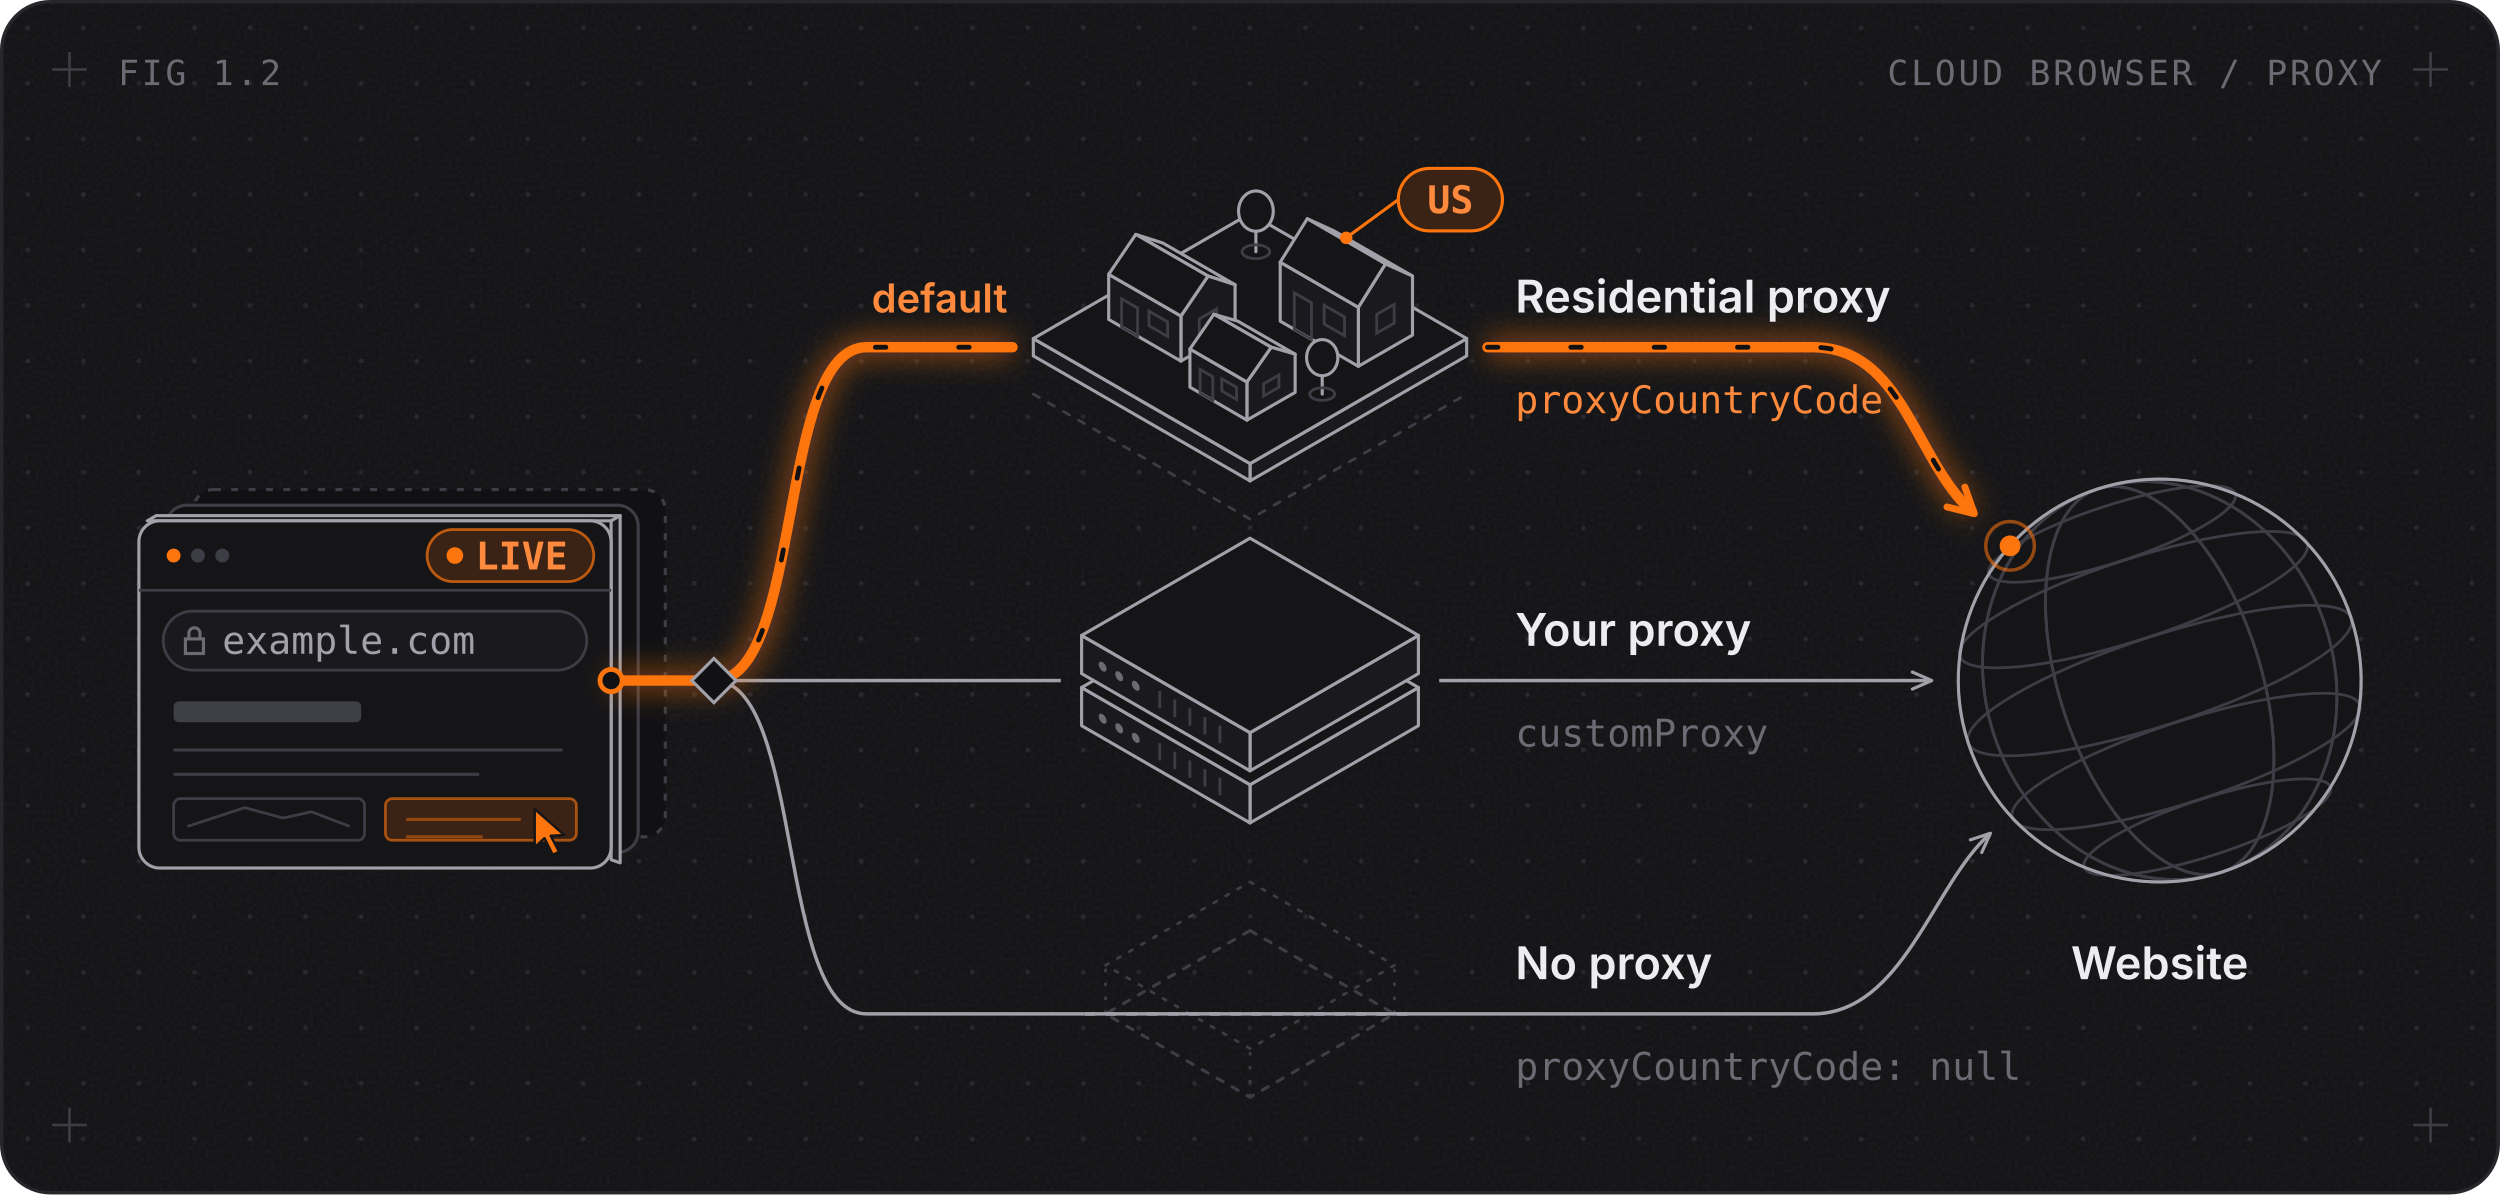
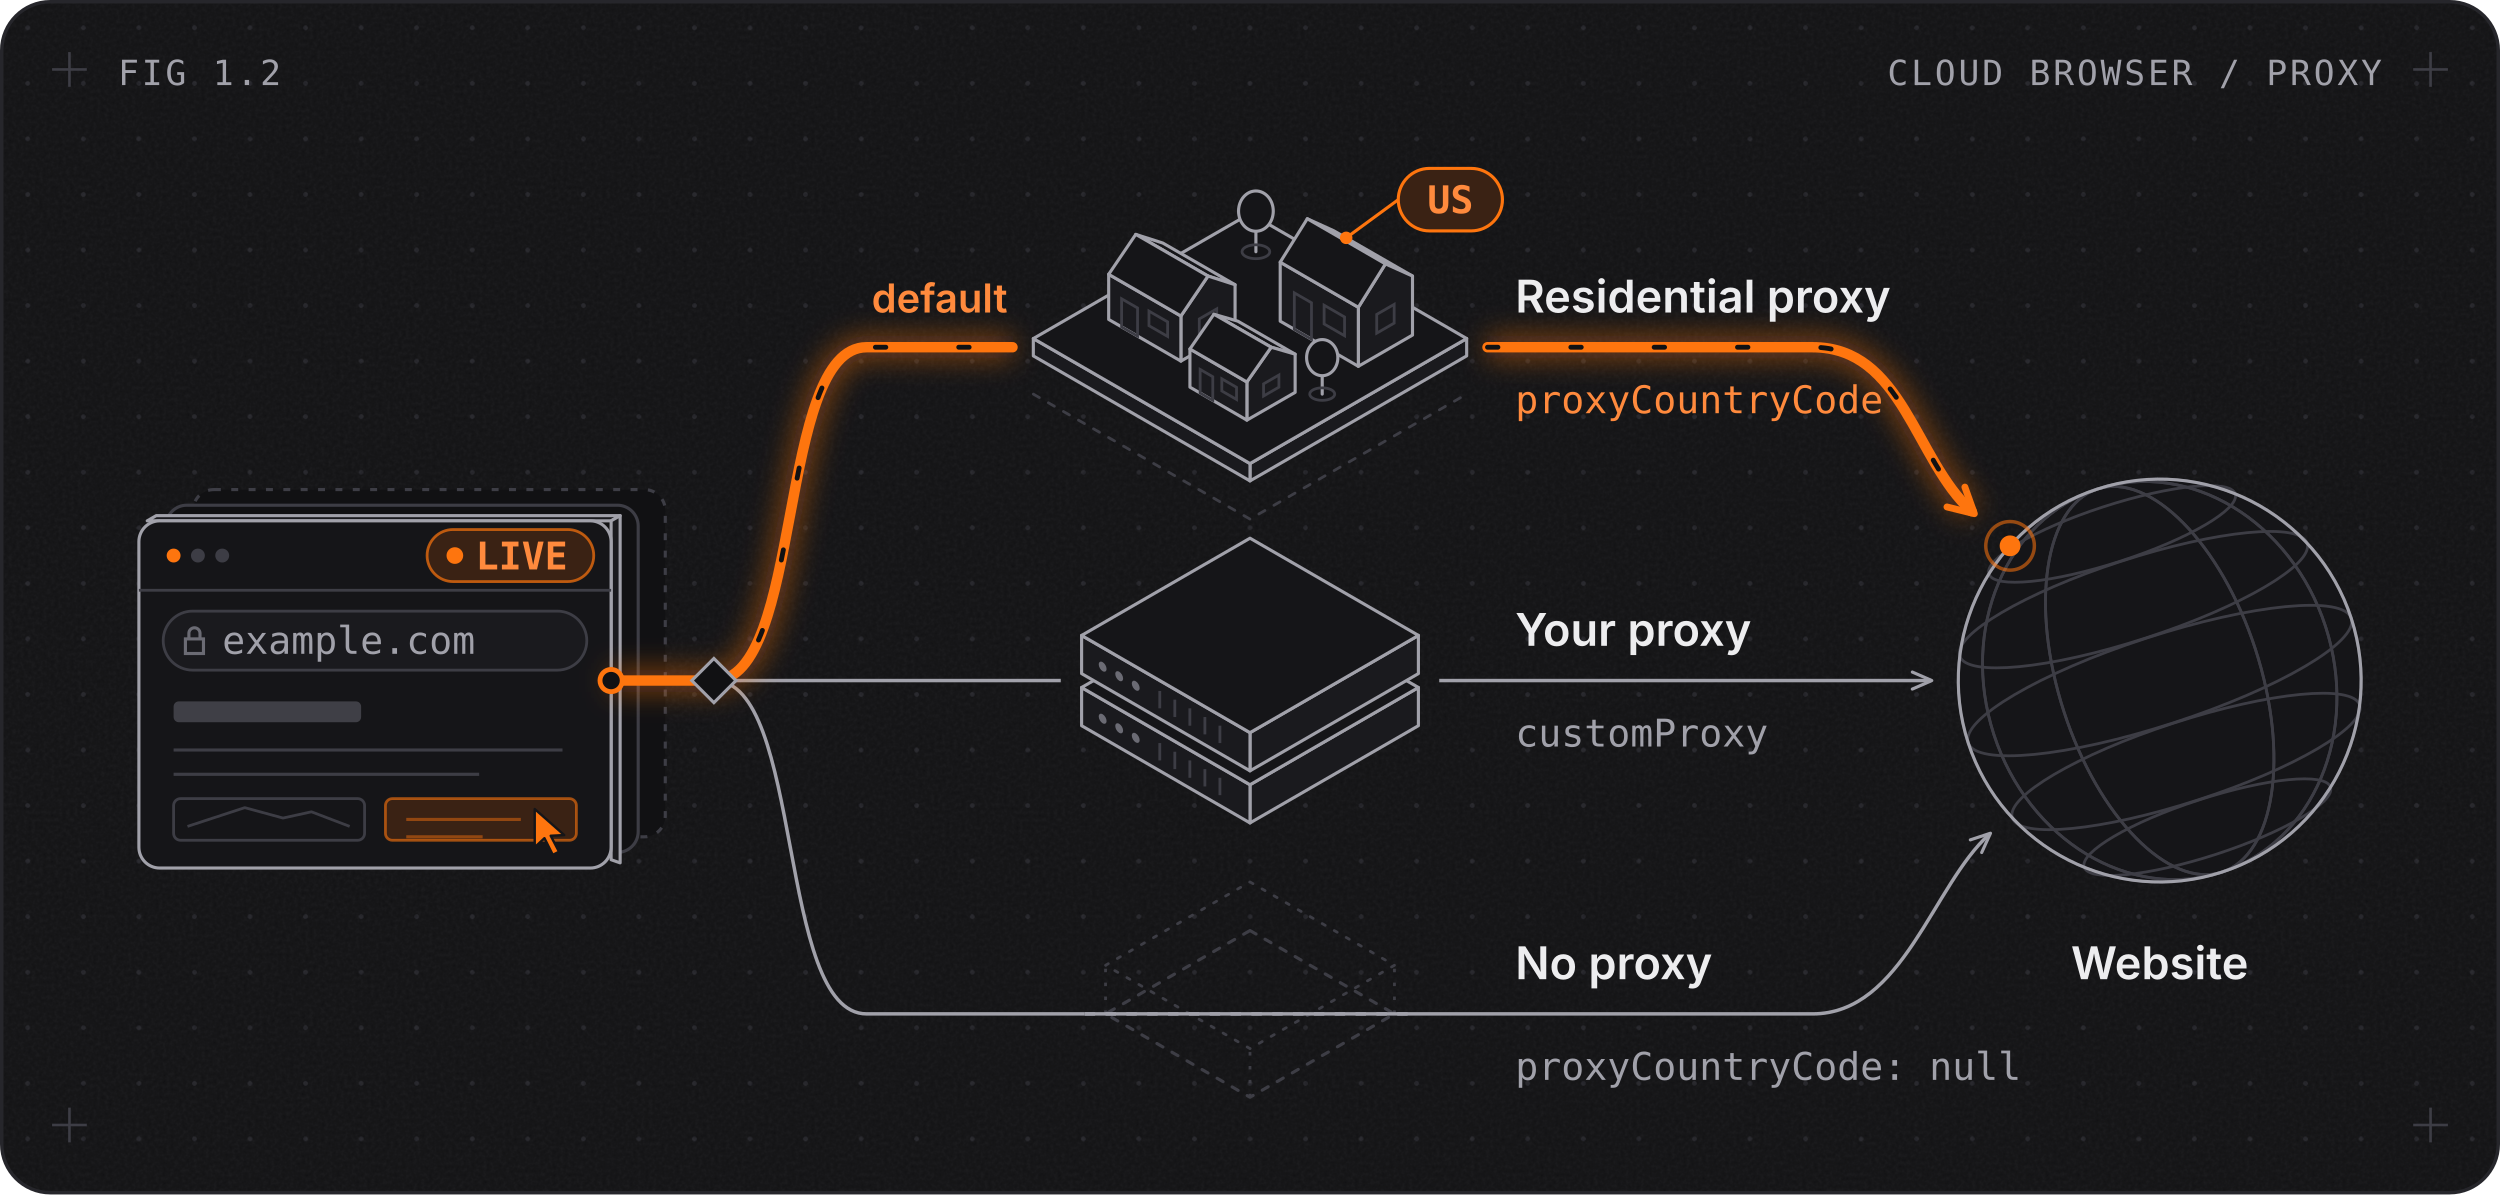
<svg xmlns="http://www.w3.org/2000/svg" viewBox="0 0 720 344" width="720" height="344" role="img" aria-labelledby="t d" fill="none">
  <style>.s{font-family:Geist, Inter, -apple-system, BlinkMacSystemFont, 'Segoe UI', Helvetica, Arial, sans-serif}.m{font-family:'Geist Mono', ui-monospace, SFMono-Regular, Menlo, monospace}text{font-kerning:normal}@keyframes fr{to{stroke-dashoffset:-24}}@keyframes cur{0%,100%{transform:translate(0,0)}35%,55%{transform:translate(-30px,-14px)}75%{transform:translate(-8px,-24px)}}@keyframes live{0%,100%{fill-opacity:1}50%{fill-opacity:.25}}@keyframes c0{0%,23%{fill-opacity:1}25%,98%{fill-opacity:0}100%{fill-opacity:1}}@keyframes cn{0%{fill-opacity:0}2%,23%{fill-opacity:1}25%,100%{fill-opacity:0}}@keyframes ping{0%{stroke-opacity:.9;r:4}70%,100%{stroke-opacity:0;r:13}}@media (prefers-reduced-motion:no-preference){.pk{animation:fr 1.2s linear infinite}.cur{animation:cur 6s ease-in-out infinite}.live{animation:live 1.6s ease-in-out infinite}.cc0{animation:c0 12s linear infinite}.cc1{animation:cn 12s linear 3s infinite}.cc2{animation:cn 12s linear 6s infinite}.cc3{animation:cn 12s linear 9s infinite}.ping{animation:ping 2.4s ease-out infinite}}@keyframes spin{0%{transform:scaleX(0)}16.7%{transform:scaleX(.5)}33.3%{transform:scaleX(.866)}50%{transform:scaleX(1)}66.7%{transform:scaleX(.866)}83.3%{transform:scaleX(.5)}100%{transform:scaleX(0)}}.man{display:none}@media (prefers-reduced-motion:no-preference){.mst{display:none}.man{display:inline}.mer{transform-origin:622px 196px;transform-box:view-box;animation:spin 18s linear infinite}}</style>
  <defs>
    <pattern id="dots" width="16" height="16" patternUnits="userSpaceOnUse">
      <circle cx="8" cy="8" r="0.7" fill="#232328" />
    </pattern>
    <filter id="grain" x="0" y="0" width="100%" height="100%">
      <feTurbulence type="fractalNoise" baseFrequency="0.9" numOctaves="2" seed="7" stitchTiles="stitch" />
      <feColorMatrix values="0 0 0 0 0.5  0 0 0 0 0.5  0 0 0 0 0.5  0 0 0 0.07 0" />
    </filter>
    <clipPath id="card">
      <rect x="0.5" y="0.5" width="719" height="343" rx="14" />
    </clipPath>
    <marker id="ah" viewBox="0 0 10 10" refX="8.5" refY="5" markerWidth="7" markerHeight="7" orient="auto-start-reverse">
      <path d="M1 1.5 L9 5 L1 8.5" stroke="#A1A1AA" stroke-width="1.3" fill="none" stroke-linecap="round" stroke-linejoin="round" />
    </marker>
    <marker id="ao" viewBox="0 0 10 10" refX="7" refY="5" markerWidth="11" markerHeight="11" markerUnits="userSpaceOnUse" orient="auto">
      <path d="M1.5 1.5 L8 5 L1.5 8.5" stroke="#FE750E" stroke-width="1.8" fill="none" stroke-linecap="round" stroke-linejoin="round" />
    </marker>
    <filter id="glow" filterUnits="userSpaceOnUse" x="0" y="0" width="720" height="344">
      <feGaussianBlur stdDeviation="4" />
    </filter>
  </defs>
  <rect x="0.5" y="0.5" width="719" height="343" rx="14" fill="#111113" />
  <g clip-path="url(#card)">
    <rect width="720" height="344" fill="url(#dots)" />
    <rect width="720" height="344" filter="url(#grain)" />
  </g>
  <rect x="0.5" y="0.5" width="719" height="343" rx="14" fill="none" stroke="#26262B" />
  <path d="M15 20h10M20 15v10" stroke="#3D3D45" stroke-width="0.75" />
  <path d="M695 20h10M700 15v10" stroke="#3D3D45" stroke-width="0.75" />
  <path d="M15 324h10M20 319v10" stroke="#3D3D45" stroke-width="0.75" />
  <path d="M695 324h10M700 319v10" stroke="#3D3D45" stroke-width="0.75" />
-   <text x="34.0" y="24.5" font-size="10" fill="#6B6B74" letter-spacing="0.08em" class="m">FIG 1.2</text>
-   <text x="686.0" y="24.5" font-size="10" fill="#6B6B74" text-anchor="end" letter-spacing="0.08em" class="m">CLOUD BROWSER / PROXY</text>
+   <text x="34.0" y="24.5" font-size="10" fill="#A1A1AA" letter-spacing="0.08em" class="m">FIG 1.2</text>
+   <text x="686.0" y="24.5" font-size="10" fill="#A1A1AA" text-anchor="end" letter-spacing="0.08em" class="m">CLOUD BROWSER / PROXY</text>
  <rect x="55.6" y="141.0" width="136" height="100" rx="6" fill="#111113" stroke="#3D3D45" stroke-width="0.9" stroke-dasharray="2 3" />
  <rect x="47.8" y="145.5" width="136" height="100" rx="6" fill="#111113" stroke="#3D3D45" stroke-width="0.9" />
  <polygon points="42.4,150.0 176.0,150.0 178.6,148.5 45.0,148.5" fill="#1A1A1E" stroke="#A1A1AA" stroke-width="0.9" stroke-linejoin="round" stroke-linecap="round" />
  <polygon points="176.0,150.0 178.6,148.5 178.6,248.5 176.0,247.6" fill="#1A1A1E" stroke="#A1A1AA" stroke-width="0.9" stroke-linejoin="round" stroke-linecap="round" />
  <rect x="40" y="150" width="136" height="100" rx="6" fill="#151518" stroke="#A1A1AA" stroke-width="0.9" />
  <line x1="40" y1="170" x2="176" y2="170" stroke="#3D3D45" stroke-width="0.8" />
  <circle cx="50" cy="160.0" r="2" fill="#FE750E" />
  <circle cx="57" cy="160.0" r="2" fill="#3D3D45" />
  <circle cx="64" cy="160.0" r="2" fill="#3D3D45" />
  <rect x="123" y="152.5" width="48" height="15" rx="7.5" fill="#3A2214" stroke="#FE750E" stroke-width="0.8" stroke-opacity=".7" />
  <circle class="live" cx="131" cy="160" r="2.4" fill="#FE750E" />
  <text x="137.0" y="164.0" font-size="11" fill="#FF8A3D" font-weight="600" class="m">LIVE</text>
  <rect x="47" y="176" width="122" height="17" rx="8.5" fill="#1A1A1E" stroke="#3D3D45" stroke-width="0.8" />
  <path d="M53.4 184.0h5.2v4.2h-5.2zM54.4 184.0v-1.6a1.6 1.6 0 0 1 3.2 0v1.6" stroke="#6B6B74" stroke-width="0.9" />
  <text x="64.0" y="188.3" font-size="11" fill="#A1A1AA" class="m">example.com</text>
  <rect x="50" y="202" width="54" height="6" rx="1.5" fill="#6B6B74" fill-opacity=".5" />
  <line x1="50" y1="216" x2="162" y2="216" stroke="#3D3D45" stroke-width="0.9" />
  <line x1="50" y1="223" x2="138" y2="223" stroke="#3D3D45" stroke-width="0.9" />
  <rect x="50" y="230" width="55.0" height="12" rx="2" stroke="#3D3D45" stroke-width="0.8" />
  <path d="M54 238 l16.5 -5.4 l11.0 3.0 l8.2 -1.8 l11.0 4.2" stroke="#3D3D45" stroke-width="0.8" stroke-linejoin="round" />
  <rect x="111.0" y="230" width="55.0" height="12" rx="2" fill="#3A2214" stroke="#FE750E" stroke-width="0.8" stroke-opacity=".6" />
  <line x1="117.0" y1="236" x2="150.0" y2="236" stroke="#FE750E" stroke-opacity=".45" stroke-width="0.9" />
  <line x1="117.0" y1="241" x2="139.0" y2="241" stroke="#FE750E" stroke-opacity=".45" stroke-width="0.9" />
  <path class="cur" d="M154 233 l0 11 l2.8 -2.6 l2.4 4.8 l1.8 -0.9 l-2.4 -4.6 l3.9 -0.2z" fill="#FE750E" stroke="#151518" stroke-width="0.7" stroke-linejoin="round" />
  <g transform="rotate(-18 622 196)">
    <circle cx="622" cy="196" r="58" fill="#151518" />
    <ellipse cx="622" cy="240.4" rx="37.3" ry="8.2" stroke="#3D3D45" stroke-width="0.8" />
    <ellipse cx="622" cy="220.5" rx="52.6" ry="11.6" stroke="#3D3D45" stroke-width="0.8" />
    <ellipse cx="622" cy="196.0" rx="58.0" ry="12.8" stroke="#3D3D45" stroke-width="0.8" />
    <ellipse cx="622" cy="171.5" rx="52.6" ry="11.6" stroke="#3D3D45" stroke-width="0.8" />
    <ellipse cx="622" cy="151.6" rx="37.3" ry="8.2" stroke="#3D3D45" stroke-width="0.8" />
    <g class="mst">
      <ellipse cx="622" cy="196" rx="0.00" ry="58" stroke="#3D3D45" stroke-width="0.8" />
      <ellipse cx="622" cy="196" rx="29.00" ry="58" stroke="#3D3D45" stroke-width="0.8" />
      <ellipse cx="622" cy="196" rx="50.23" ry="58" stroke="#3D3D45" stroke-width="0.8" />
      <ellipse cx="622" cy="196" rx="58.00" ry="58" stroke="#3D3D45" stroke-width="0.8" />
      <ellipse cx="622" cy="196" rx="50.23" ry="58" stroke="#3D3D45" stroke-width="0.8" />
      <ellipse cx="622" cy="196" rx="29.00" ry="58" stroke="#3D3D45" stroke-width="0.8" />
    </g>
    <g class="man" aria-hidden="true">
      <ellipse class="mer" style="animation-delay:0s" cx="622" cy="196" rx="58" ry="58" stroke="#3D3D45" stroke-width="0.8" vector-effect="non-scaling-stroke" />
      <ellipse class="mer" style="animation-delay:-3s" cx="622" cy="196" rx="58" ry="58" stroke="#3D3D45" stroke-width="0.8" vector-effect="non-scaling-stroke" />
      <ellipse class="mer" style="animation-delay:-6s" cx="622" cy="196" rx="58" ry="58" stroke="#3D3D45" stroke-width="0.8" vector-effect="non-scaling-stroke" />
      <ellipse class="mer" style="animation-delay:-9s" cx="622" cy="196" rx="58" ry="58" stroke="#3D3D45" stroke-width="0.8" vector-effect="non-scaling-stroke" />
      <ellipse class="mer" style="animation-delay:-12s" cx="622" cy="196" rx="58" ry="58" stroke="#3D3D45" stroke-width="0.8" vector-effect="non-scaling-stroke" />
      <ellipse class="mer" style="animation-delay:-15s" cx="622" cy="196" rx="58" ry="58" stroke="#3D3D45" stroke-width="0.8" vector-effect="non-scaling-stroke" />
    </g>
    <circle cx="622" cy="196" r="58" stroke="#A1A1AA" stroke-width="0.9" />
  </g>
  <path d="M205.6 196 H305.5" stroke="#A1A1AA" stroke-width="1" />
  <path d="M414.5 196 H556.0" stroke="#A1A1AA" stroke-width="1" marker-end="url(#ah)" />
  <path d="M205.6 196 C231.6 196 223.6 292 249.6 292 H312.4" stroke="#A1A1AA" stroke-width="1" />
  <polygon points="360.0,268.0 401.6,292.0 360.0,316.0 318.4,292.0" stroke="#3D3D45" stroke-width="0.9" stroke-dasharray="2 3" stroke-linejoin="round" stroke-linecap="round" />
  <polygon points="360.0,254.0 401.6,278.0 360.0,302.0 318.4,278.0" stroke="#3D3D45" stroke-width="0.8" stroke-dasharray="1 3" stroke-linejoin="round" stroke-linecap="round" />
  <line x1="318.4" y1="292.0" x2="318.4" y2="278.0" stroke="#3D3D45" stroke-width="0.8" stroke-dasharray="1 3" />
  <line x1="360.0" y1="316.0" x2="360.0" y2="302.0" stroke="#3D3D45" stroke-width="0.8" stroke-dasharray="1 3" />
  <line x1="401.6" y1="292.0" x2="401.6" y2="278.0" stroke="#3D3D45" stroke-width="0.8" stroke-dasharray="1 3" />
  <path d="M312.4 292 H522 C548 292 556.6 254.9 573.0 240.2" stroke="#A1A1AA" stroke-width="1" marker-end="url(#ah)" />
  <path d="M312.4 292 H407.6" stroke="#A1A1AA" stroke-width="1" stroke-dasharray="3 3" />
  <path d="M176.0 196 H205.6 C231.6 196 223.6 100 249.6 100 H291.6" stroke="#FE750E" stroke-width="6" stroke-opacity="0.5" filter="url(#glow)" />
  <path d="M176.0 196 H205.6 C231.6 196 223.6 100 249.6 100 H291.6" stroke="#FE750E" stroke-width="3" stroke-linecap="round" stroke-linejoin="round" />
  <path class="pk" d="M176.0 196 H205.6 C231.6 196 223.6 100 249.6 100 H291.6" stroke="#111113" stroke-width="1.4" stroke-linecap="round" stroke-dasharray="3 21" />
  <path d="M428.4 100 H522 C548 100 551.4 132.4 567.8 147.2" stroke="#FE750E" stroke-width="6" stroke-opacity="0.5" filter="url(#glow)" />
  <path d="M428.4 100 H522 C548 100 551.4 132.4 567.8 147.2" stroke="#FE750E" stroke-width="3" stroke-linecap="round" stroke-linejoin="round" marker-end="url(#ao)" />
  <path class="pk" d="M428.4 100 H522 C548 100 551.4 132.4 567.8 147.2" stroke="#111113" stroke-width="1.4" stroke-linecap="round" stroke-dasharray="3 21" />
  <circle cx="176.0" cy="196" r="3.2" fill="#111113" stroke="#FE750E" stroke-width="1.4" />
  <rect x="201.1" y="191.5" width="9" height="9" transform="rotate(45 205.6 196)" fill="#111113" stroke="#A1A1AA" stroke-width="0.9" />
  <circle class="ping" cx="578.9" cy="157.2" r="7" stroke="#FE750E" stroke-width="1" stroke-opacity=".55" />
  <circle cx="578.9" cy="157.2" r="3" fill="#FE750E" />
  <polyline points="297.6,113.5 360.0,149.5 422.4,113.5" stroke="#3D3D45" stroke-width="0.8" stroke-dasharray="2 3" stroke-linejoin="round" stroke-linecap="round" />
  <polygon points="422.4,97.5 360.0,133.5 360.0,138.5 422.4,102.5" fill="#1A1A1E" stroke="#A1A1AA" stroke-width="0.9" stroke-linejoin="round" stroke-linecap="round" />
  <polygon points="297.6,97.5 360.0,133.5 360.0,138.5 297.6,102.5" fill="#1A1A1E" stroke="#A1A1AA" stroke-width="0.9" stroke-linejoin="round" stroke-linecap="round" />
  <polygon points="360.0,61.5 422.4,97.5 360.0,133.5 297.6,97.5" fill="#151518" stroke="#A1A1AA" stroke-width="0.9" stroke-linejoin="round" stroke-linecap="round" />
  <line x1="361.7" y1="72.5" x2="361.7" y2="63.5" stroke="#A1A1AA" stroke-width="0.9" stroke-linecap="round" />
  <ellipse cx="361.7" cy="60.8" rx="5.0" ry="5.8" fill="#151518" stroke="#A1A1AA" stroke-width="0.9" />
  <ellipse cx="361.7" cy="72.5" rx="4.0" ry="2.0" stroke="#3D3D45" stroke-width="0.8" />
  <polygon points="384.2,66.5 406.8,79.5 399.0,76.0 376.5,63.0" fill="#151518" stroke="#A1A1AA" stroke-width="0.9" stroke-linejoin="round" stroke-linecap="round" />
  <polygon points="406.8,96.5 406.8,79.5 399.0,76.0 391.2,88.5 391.2,105.5" fill="#1A1A1E" stroke="#A1A1AA" stroke-width="0.9" stroke-linejoin="round" stroke-linecap="round" />
  <polygon points="368.7,92.5 391.2,105.5 391.2,88.5 368.7,75.5" fill="#1A1A1E" stroke="#A1A1AA" stroke-width="0.9" stroke-linejoin="round" stroke-linecap="round" />
  <polygon points="376.5,63.0 399.0,76.0 391.2,88.5 368.7,75.5" fill="#151518" stroke="#A1A1AA" stroke-width="0.9" stroke-linejoin="round" stroke-linecap="round" />
  <g transform="matrix(0.866,0.5,0,1,368.7,92.5)">
    <rect x="4.7" y="-10.5" width="5.7" height="10.5" stroke="#3D3D45" stroke-width="0.8" vector-effect="non-scaling-stroke" />
    <rect x="14.6" y="-11.9" width="6.8" height="5.4" stroke="#3D3D45" stroke-width="0.8" vector-effect="non-scaling-stroke" />
  </g>
  <g transform="matrix(-0.866,0.5,0,1,406.8,96.5)">
    <rect x="6.1" y="-11.9" width="5.8" height="5.4" stroke="#3D3D45" stroke-width="0.8" vector-effect="non-scaling-stroke" />
  </g>
  <line x1="380.8" y1="113.5" x2="380.8" y2="105.5" stroke="#A1A1AA" stroke-width="0.9" stroke-linecap="round" />
  <ellipse cx="380.8" cy="103.0" rx="4.5" ry="5.2" fill="#151518" stroke="#A1A1AA" stroke-width="0.9" />
  <ellipse cx="380.8" cy="113.5" rx="3.6" ry="1.8" stroke="#3D3D45" stroke-width="0.8" />
  <polygon points="334.9,70.0 355.7,82.0 347.9,79.5 327.1,67.5" fill="#151518" stroke="#A1A1AA" stroke-width="0.9" stroke-linejoin="round" stroke-linecap="round" />
  <polygon points="355.7,95.0 355.7,82.0 347.9,79.5 340.1,91.0 340.1,104.0" fill="#1A1A1E" stroke="#A1A1AA" stroke-width="0.9" stroke-linejoin="round" stroke-linecap="round" />
  <polygon points="319.3,92.0 340.1,104.0 340.1,91.0 319.3,79.0" fill="#1A1A1E" stroke="#A1A1AA" stroke-width="0.9" stroke-linejoin="round" stroke-linecap="round" />
  <polygon points="327.1,67.5 347.9,79.5 340.1,91.0 319.3,79.0" fill="#151518" stroke="#A1A1AA" stroke-width="0.9" stroke-linejoin="round" stroke-linecap="round" />
  <g transform="matrix(0.866,0.5,0,1,319.3,92.0)">
    <rect x="4.3" y="-8.1" width="5.3" height="8.1" stroke="#3D3D45" stroke-width="0.8" vector-effect="non-scaling-stroke" />
    <rect x="13.4" y="-9.1" width="6.2" height="4.2" stroke="#3D3D45" stroke-width="0.8" vector-effect="non-scaling-stroke" />
  </g>
  <g transform="matrix(-0.866,0.5,0,1,355.7,95.0)">
    <rect x="6.1" y="-9.1" width="5.8" height="4.2" stroke="#3D3D45" stroke-width="0.8" vector-effect="non-scaling-stroke" />
  </g>
  <polygon points="356.5,92.5 373.0,102.0 366.1,100.0 349.6,90.5" fill="#151518" stroke="#A1A1AA" stroke-width="0.9" stroke-linejoin="round" stroke-linecap="round" />
  <polygon points="373.0,113.0 373.0,102.0 366.1,100.0 359.1,110.0 359.1,121.0" fill="#1A1A1E" stroke="#A1A1AA" stroke-width="0.9" stroke-linejoin="round" stroke-linecap="round" />
  <polygon points="342.7,111.5 359.1,121.0 359.1,110.0 342.7,100.5" fill="#1A1A1E" stroke="#A1A1AA" stroke-width="0.9" stroke-linejoin="round" stroke-linecap="round" />
  <polygon points="349.6,90.5 366.1,100.0 359.1,110.0 342.7,100.5" fill="#151518" stroke="#A1A1AA" stroke-width="0.9" stroke-linejoin="round" stroke-linecap="round" />
  <g transform="matrix(0.866,0.5,0,1,342.7,111.5)">
    <rect x="3.4" y="-6.8" width="4.2" height="6.8" stroke="#3D3D45" stroke-width="0.8" vector-effect="non-scaling-stroke" />
    <rect x="10.6" y="-7.7" width="4.9" height="3.5" stroke="#3D3D45" stroke-width="0.8" vector-effect="non-scaling-stroke" />
  </g>
  <g transform="matrix(-0.866,0.5,0,1,373.0,113.0)">
    <rect x="5.4" y="-7.7" width="5.1" height="3.5" stroke="#3D3D45" stroke-width="0.8" vector-effect="non-scaling-stroke" />
  </g>
  <polygon points="408.5,198.0 360.0,226.0 360.0,237.0 408.5,209.0" fill="#1A1A1E" stroke="#A1A1AA" stroke-width="0.9" stroke-linejoin="round" stroke-linecap="round" />
  <polygon points="311.5,198.0 360.0,226.0 360.0,237.0 311.5,209.0" fill="#1A1A1E" stroke="#A1A1AA" stroke-width="0.9" stroke-linejoin="round" stroke-linecap="round" />
  <polygon points="360.0,170.0 408.5,198.0 360.0,226.0 311.5,198.0" fill="#151518" stroke="#A1A1AA" stroke-width="0.9" stroke-linejoin="round" stroke-linecap="round" />
  <g transform="matrix(0.866,0.5,0,1,311.5,209.0)">
    <circle cx="7.0" cy="-5.5" r="1.3" fill="#6B6B74" />
    <circle cx="12.5" cy="-5.5" r="1.3" fill="#6B6B74" />
    <circle cx="18.0" cy="-5.5" r="1.3" fill="#6B6B74" />
    <line x1="26" y1="-8" x2="26" y2="-3" stroke="#3D3D45" stroke-width="0.8" vector-effect="non-scaling-stroke" />
    <line x1="31" y1="-8" x2="31" y2="-3" stroke="#3D3D45" stroke-width="0.8" vector-effect="non-scaling-stroke" />
    <line x1="36" y1="-8" x2="36" y2="-3" stroke="#3D3D45" stroke-width="0.8" vector-effect="non-scaling-stroke" />
    <line x1="41" y1="-8" x2="41" y2="-3" stroke="#3D3D45" stroke-width="0.8" vector-effect="non-scaling-stroke" />
    <line x1="46" y1="-8" x2="46" y2="-3" stroke="#3D3D45" stroke-width="0.8" vector-effect="non-scaling-stroke" />
  </g>
  <polygon points="408.5,183.0 360.0,211.0 360.0,222.0 408.5,194.0" fill="#1A1A1E" stroke="#A1A1AA" stroke-width="0.9" stroke-linejoin="round" stroke-linecap="round" />
  <polygon points="311.5,183.0 360.0,211.0 360.0,222.0 311.5,194.0" fill="#1A1A1E" stroke="#A1A1AA" stroke-width="0.9" stroke-linejoin="round" stroke-linecap="round" />
  <polygon points="360.0,155.0 408.5,183.0 360.0,211.0 311.5,183.0" fill="#151518" stroke="#A1A1AA" stroke-width="0.9" stroke-linejoin="round" stroke-linecap="round" />
  <g transform="matrix(0.866,0.5,0,1,311.5,194.0)">
    <circle cx="7.0" cy="-5.5" r="1.3" fill="#6B6B74" />
    <circle cx="12.5" cy="-5.5" r="1.3" fill="#6B6B74" />
    <circle cx="18.0" cy="-5.5" r="1.3" fill="#6B6B74" />
    <line x1="26" y1="-8" x2="26" y2="-3" stroke="#3D3D45" stroke-width="0.8" vector-effect="non-scaling-stroke" />
    <line x1="31" y1="-8" x2="31" y2="-3" stroke="#3D3D45" stroke-width="0.8" vector-effect="non-scaling-stroke" />
    <line x1="36" y1="-8" x2="36" y2="-3" stroke="#3D3D45" stroke-width="0.8" vector-effect="non-scaling-stroke" />
    <line x1="41" y1="-8" x2="41" y2="-3" stroke="#3D3D45" stroke-width="0.8" vector-effect="non-scaling-stroke" />
    <line x1="46" y1="-8" x2="46" y2="-3" stroke="#3D3D45" stroke-width="0.8" vector-effect="non-scaling-stroke" />
  </g>
  <path d="M387.7 68.5 L402.7 57.5" stroke="#FE750E" stroke-width="0.9" />
  <circle cx="387.7" cy="68.5" r="1.8" fill="#FE750E" />
  <rect x="402.7" y="48.5" width="30" height="18" rx="9" fill="#3A2214" stroke="#FE750E" stroke-width="0.9" />
  <text x="417.7" y="61.4" font-size="11" fill="#FF8A3D" font-weight="600" text-anchor="middle" class="m cc0">US</text>
  <text x="417.7" y="61.4" font-size="11" fill="#FF8A3D" font-weight="600" text-anchor="middle" class="m cc1" fill-opacity="0" aria-hidden="true">DE</text>
  <text x="417.7" y="61.4" font-size="11" fill="#FF8A3D" font-weight="600" text-anchor="middle" class="m cc2" fill-opacity="0" aria-hidden="true">JP</text>
  <text x="417.7" y="61.4" font-size="11" fill="#FF8A3D" font-weight="600" text-anchor="middle" class="m cc3" fill-opacity="0" aria-hidden="true">BR</text>
  <text x="270.6" y="90.0" font-size="11.5" fill="#FF8A3D" font-weight="600" text-anchor="middle" class="s">default</text>
  <text x="436.4" y="90.0" font-size="13" fill="#EDEDEF" font-weight="600" class="s">Residential proxy</text>
  <text x="436.4" y="119.0" font-size="11" fill="#FF8A3D" class="m">proxyCountryCode</text>
  <text x="436.4" y="186.0" font-size="13" fill="#EDEDEF" font-weight="600" class="s">Your proxy</text>
-   <text x="436.4" y="215.0" font-size="11" fill="#6B6B74" class="m">customProxy</text>
+   <text x="436.4" y="215.0" font-size="11" fill="#A1A1AA" class="m">customProxy</text>
  <text x="436.4" y="282.0" font-size="13" fill="#EDEDEF" font-weight="600" class="s">No proxy</text>
-   <text x="436.4" y="311.0" font-size="11" fill="#6B6B74" class="m">proxyCountryCode: null</text>
+   <text x="436.4" y="311.0" font-size="11" fill="#A1A1AA" class="m">proxyCountryCode: null</text>
  <text x="622.0" y="282.0" font-size="13" fill="#EDEDEF" font-weight="600" text-anchor="middle" class="s">Website</text>
</svg>
